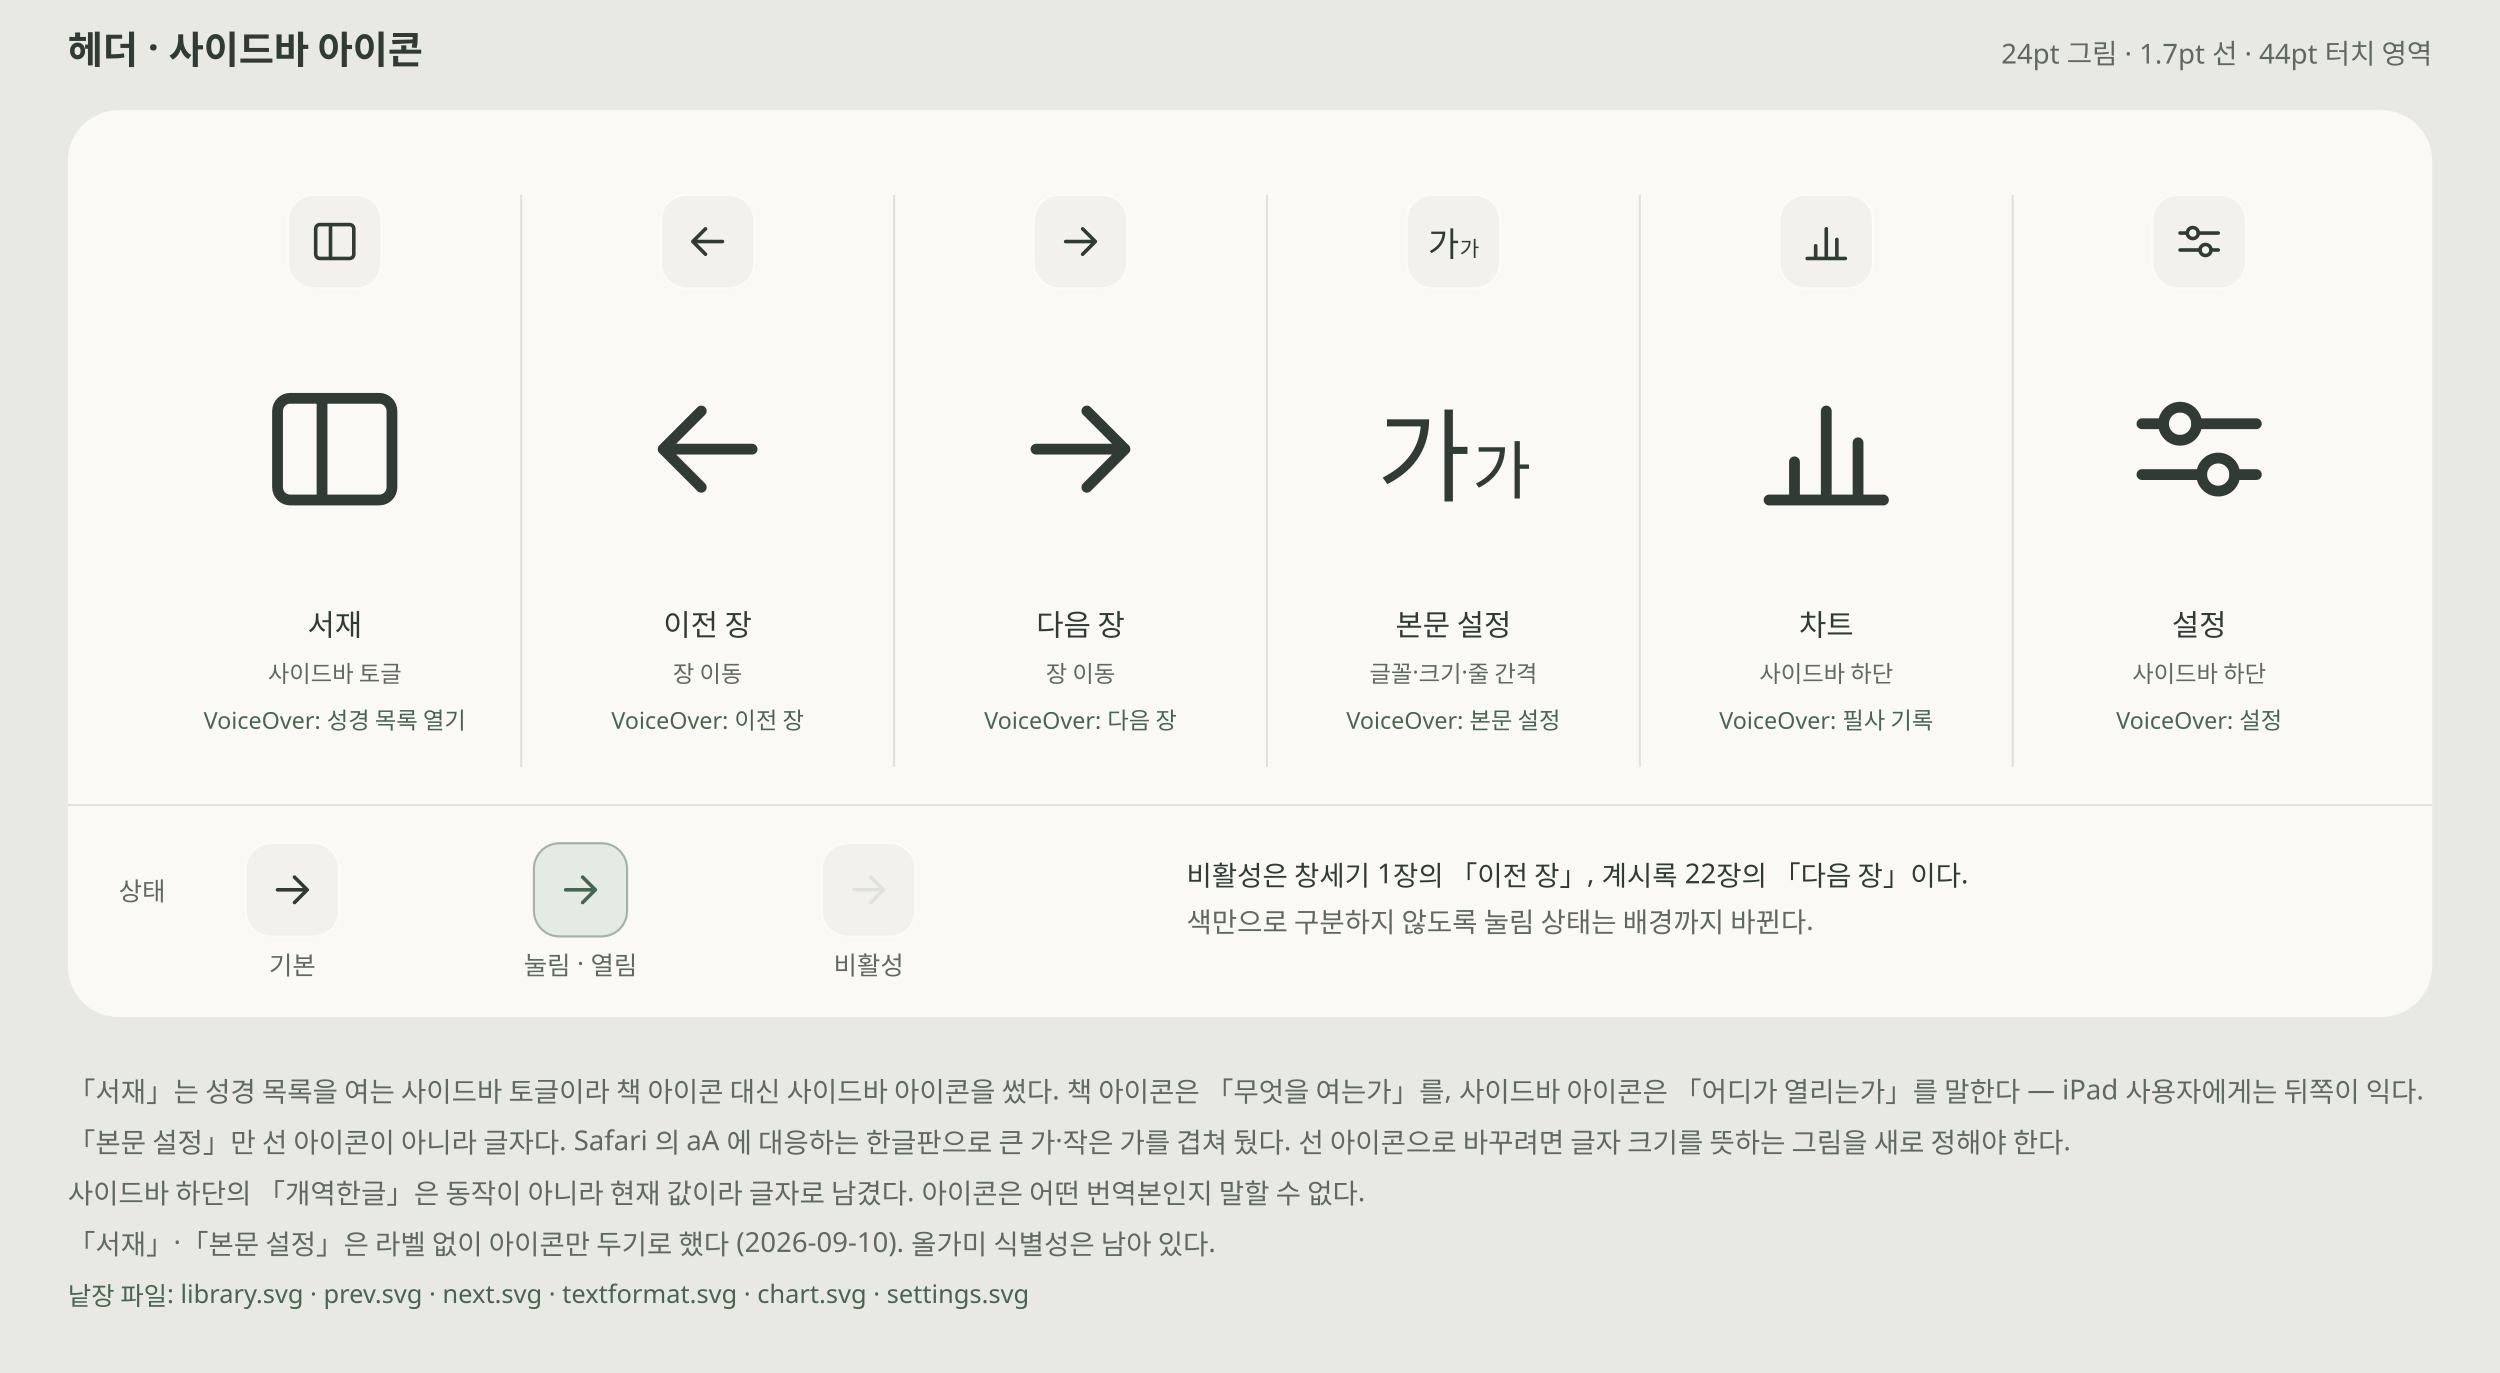
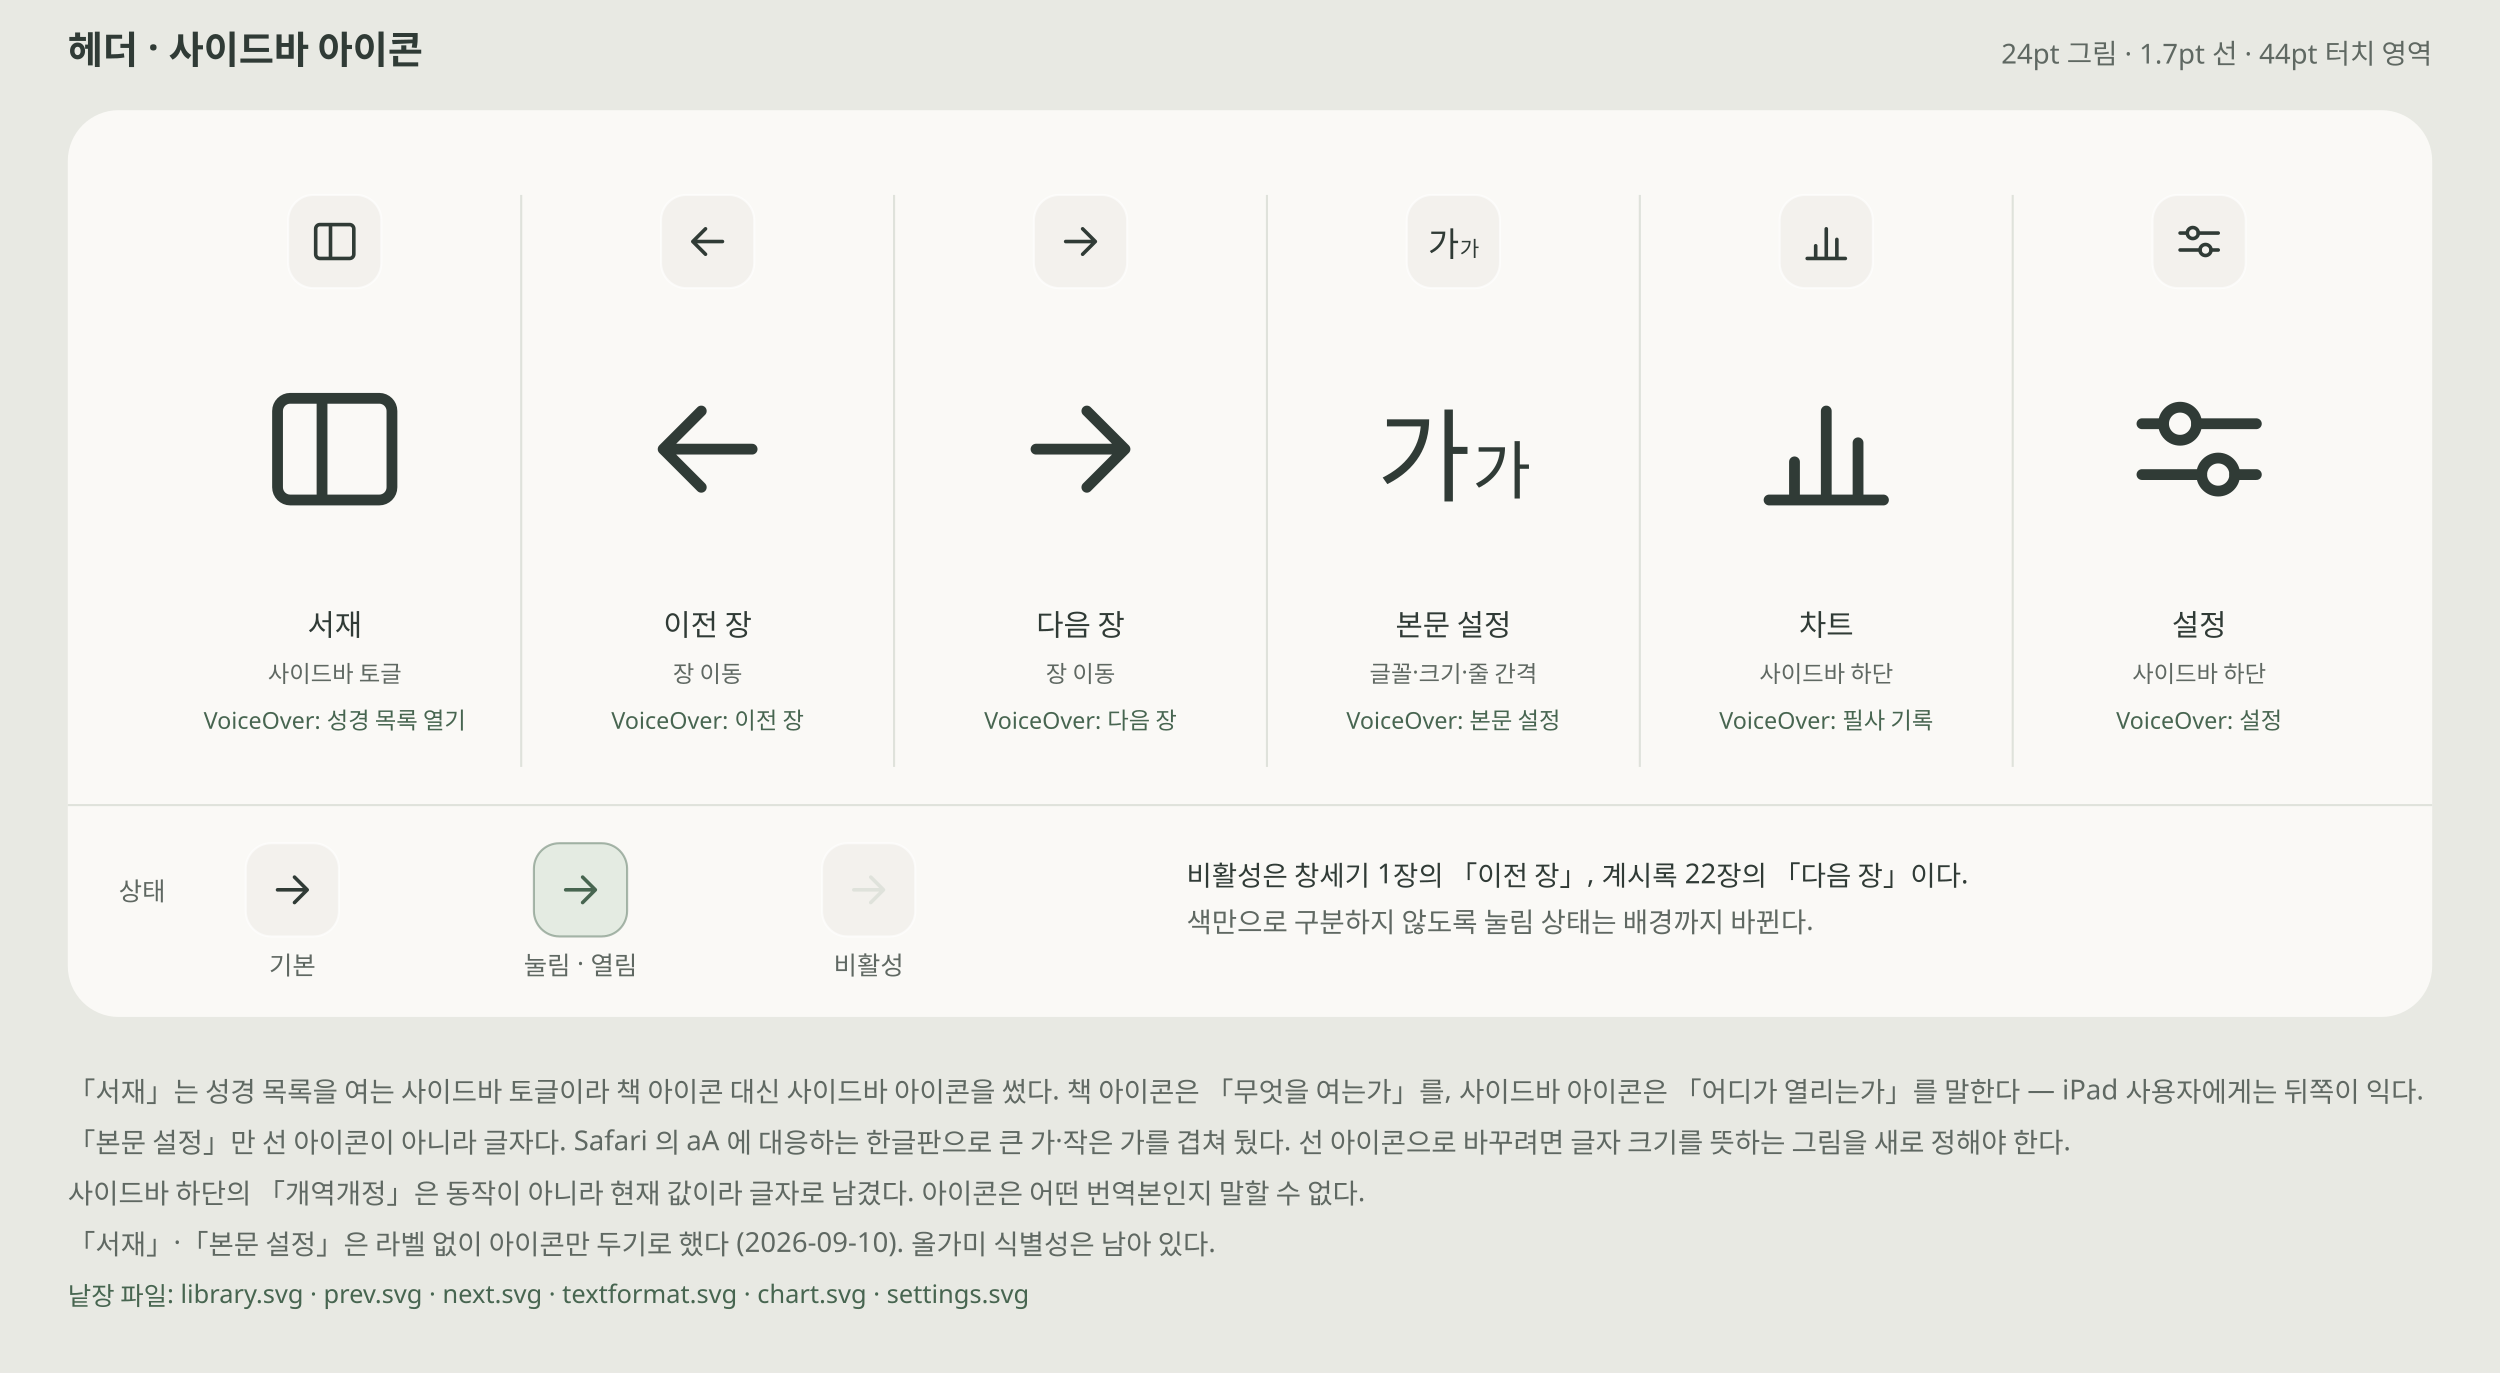
<svg xmlns="http://www.w3.org/2000/svg" width="1180" height="648" viewBox="0 0 1180 648">
  <rect x="0" y="0" width="1180" height="648" rx="0" fill="#E8E9E3" />
  <text x="32" y="30" font-size="18" fill="#303B36" font-family="Noto Sans KR, Apple SD Gothic Neo, sans-serif" font-weight="600">헤더 · 사이드바 아이콘</text>
  <text x="1148" y="30" font-size="13" fill="#5F6862" font-family="Noto Sans KR, Apple SD Gothic Neo, sans-serif" text-anchor="end">24pt 그림 · 1.7pt 선 · 44pt 터치 영역</text>
  <rect x="32" y="52" width="1116" height="428" rx="24" fill="#FAF9F6" />
  <rect x="136" y="92" width="44" height="44" rx="12" fill="#F0EFEA" opacity="0.72" />
  <rect x="136" y="92" width="44" height="44" rx="12" fill="none" stroke="#FFFFFF" opacity="0.6" />
  <g transform="translate(146 102) scale(1)" fill="none" stroke="#303B36" stroke-width="1.7" stroke-linecap="round" stroke-linejoin="round">
    <path d="M5 4h14a2 2 0 0 1 2 2v12a2 2 0 0 1-2 2H5a2 2 0 0 1-2-2V6a2 2 0 0 1 2-2zM10 4v16" />
  </g>
  <g transform="translate(122 176)">
    <g transform="translate(0 0) scale(3)" fill="none" stroke="#303B36" stroke-width="1.7" stroke-linecap="round" stroke-linejoin="round">
      <path d="M5 4h14a2 2 0 0 1 2 2v12a2 2 0 0 1-2 2H5a2 2 0 0 1-2-2V6a2 2 0 0 1 2-2zM10 4v16" />
    </g>
  </g>
  <text x="158" y="300" font-size="14" fill="#303B36" font-family="Noto Sans KR, Apple SD Gothic Neo, sans-serif" text-anchor="middle">서재</text>
  <text x="158" y="322" font-size="11" fill="#5F6862" font-family="Noto Sans KR, Apple SD Gothic Neo, sans-serif" text-anchor="middle">사이드바 토글</text>
  <text x="158" y="344" font-size="11" fill="#476550" font-family="Noto Sans KR, Apple SD Gothic Neo, sans-serif" text-anchor="middle">VoiceOver: 성경 목록 열기</text>
  <path d="M246 92v270" stroke="#DFE2DB" />
  <rect x="312" y="92" width="44" height="44" rx="12" fill="#F0EFEA" opacity="0.72" />
  <rect x="312" y="92" width="44" height="44" rx="12" fill="none" stroke="#FFFFFF" opacity="0.6" />
  <g transform="translate(322 102) scale(1)" fill="none" stroke="#303B36" stroke-width="1.7" stroke-linecap="round" stroke-linejoin="round">
    <path d="M19 12H5m6-6-6 6 6 6" />
  </g>
  <g transform="translate(298 176)">
    <g transform="translate(0 0) scale(3)" fill="none" stroke="#303B36" stroke-width="1.7" stroke-linecap="round" stroke-linejoin="round">
      <path d="M19 12H5m6-6-6 6 6 6" />
    </g>
  </g>
  <text x="334" y="300" font-size="14" fill="#303B36" font-family="Noto Sans KR, Apple SD Gothic Neo, sans-serif" text-anchor="middle">이전 장</text>
  <text x="334" y="322" font-size="11" fill="#5F6862" font-family="Noto Sans KR, Apple SD Gothic Neo, sans-serif" text-anchor="middle">장 이동</text>
  <text x="334" y="344" font-size="11" fill="#476550" font-family="Noto Sans KR, Apple SD Gothic Neo, sans-serif" text-anchor="middle">VoiceOver: 이전 장</text>
  <path d="M422 92v270" stroke="#DFE2DB" />
  <rect x="488" y="92" width="44" height="44" rx="12" fill="#F0EFEA" opacity="0.72" />
  <rect x="488" y="92" width="44" height="44" rx="12" fill="none" stroke="#FFFFFF" opacity="0.6" />
  <g transform="translate(498 102) scale(1)" fill="none" stroke="#303B36" stroke-width="1.7" stroke-linecap="round" stroke-linejoin="round">
    <path d="M5 12h14m-6-6 6 6-6 6" />
  </g>
  <g transform="translate(474 176)">
    <g transform="translate(0 0) scale(3)" fill="none" stroke="#303B36" stroke-width="1.7" stroke-linecap="round" stroke-linejoin="round">
      <path d="M5 12h14m-6-6 6 6-6 6" />
    </g>
  </g>
  <text x="510" y="300" font-size="14" fill="#303B36" font-family="Noto Sans KR, Apple SD Gothic Neo, sans-serif" text-anchor="middle">다음 장</text>
  <text x="510" y="322" font-size="11" fill="#5F6862" font-family="Noto Sans KR, Apple SD Gothic Neo, sans-serif" text-anchor="middle">장 이동</text>
  <text x="510" y="344" font-size="11" fill="#476550" font-family="Noto Sans KR, Apple SD Gothic Neo, sans-serif" text-anchor="middle">VoiceOver: 다음 장</text>
  <path d="M598 92v270" stroke="#DFE2DB" />
  <rect x="664" y="92" width="44" height="44" rx="12" fill="#F0EFEA" opacity="0.72" />
  <rect x="664" y="92" width="44" height="44" rx="12" fill="none" stroke="#FFFFFF" opacity="0.6" />
  <g transform="translate(674 102) scale(1)">
    <text x="0" y="19" font-size="16" fill="#303B36" font-family="Noto Serif KR, AppleMyungjo, serif">가</text>
    <text x="15" y="19" font-size="10" fill="#303B36" font-family="Noto Serif KR, AppleMyungjo, serif">가</text>
  </g>
  <g transform="translate(650 176)">
    <g transform="translate(0 0) scale(3)">
      <text x="0" y="19" font-size="16" fill="#303B36" font-family="Noto Serif KR, AppleMyungjo, serif">가</text>
      <text x="15" y="19" font-size="10" fill="#303B36" font-family="Noto Serif KR, AppleMyungjo, serif">가</text>
    </g>
  </g>
  <text x="686" y="300" font-size="14" fill="#303B36" font-family="Noto Sans KR, Apple SD Gothic Neo, sans-serif" text-anchor="middle">본문 설정</text>
  <text x="686" y="322" font-size="11" fill="#5F6862" font-family="Noto Sans KR, Apple SD Gothic Neo, sans-serif" text-anchor="middle">글꼴·크기·줄 간격</text>
  <text x="686" y="344" font-size="11" fill="#476550" font-family="Noto Sans KR, Apple SD Gothic Neo, sans-serif" text-anchor="middle">VoiceOver: 본문 설정</text>
  <path d="M774 92v270" stroke="#DFE2DB" />
  <rect x="840" y="92" width="44" height="44" rx="12" fill="#F0EFEA" opacity="0.72" />
  <rect x="840" y="92" width="44" height="44" rx="12" fill="none" stroke="#FFFFFF" opacity="0.6" />
  <g transform="translate(850 102) scale(1)" fill="none" stroke="#303B36" stroke-width="1.7" stroke-linecap="round" stroke-linejoin="round">
    <path d="M3 20h18M7 20v-6m5 6V6m5 14v-9" />
  </g>
  <g transform="translate(826 176)">
    <g transform="translate(0 0) scale(3)" fill="none" stroke="#303B36" stroke-width="1.7" stroke-linecap="round" stroke-linejoin="round">
      <path d="M3 20h18M7 20v-6m5 6V6m5 14v-9" />
    </g>
  </g>
  <text x="862" y="300" font-size="14" fill="#303B36" font-family="Noto Sans KR, Apple SD Gothic Neo, sans-serif" text-anchor="middle">차트</text>
  <text x="862" y="322" font-size="11" fill="#5F6862" font-family="Noto Sans KR, Apple SD Gothic Neo, sans-serif" text-anchor="middle">사이드바 하단</text>
  <text x="862" y="344" font-size="11" fill="#476550" font-family="Noto Sans KR, Apple SD Gothic Neo, sans-serif" text-anchor="middle">VoiceOver: 필사 기록</text>
  <path d="M950 92v270" stroke="#DFE2DB" />
  <rect x="1016" y="92" width="44" height="44" rx="12" fill="#F0EFEA" opacity="0.72" />
  <rect x="1016" y="92" width="44" height="44" rx="12" fill="none" stroke="#FFFFFF" opacity="0.6" />
  <g transform="translate(1026 102) scale(1)" fill="none" stroke="#303B36" stroke-width="1.7" stroke-linecap="round" stroke-linejoin="round">
    <path d="M3 8h3.4M11.6 8H21M3 16h9.4M17.6 16H21" />
    <circle cx="9" cy="8" r="2.6" />
    <circle cx="15" cy="16" r="2.6" />
  </g>
  <g transform="translate(1002 176)">
    <g transform="translate(0 0) scale(3)" fill="none" stroke="#303B36" stroke-width="1.7" stroke-linecap="round" stroke-linejoin="round">
      <path d="M3 8h3.4M11.6 8H21M3 16h9.4M17.6 16H21" />
      <circle cx="9" cy="8" r="2.6" />
      <circle cx="15" cy="16" r="2.6" />
    </g>
  </g>
  <text x="1038" y="300" font-size="14" fill="#303B36" font-family="Noto Sans KR, Apple SD Gothic Neo, sans-serif" text-anchor="middle">설정</text>
  <text x="1038" y="322" font-size="11" fill="#5F6862" font-family="Noto Sans KR, Apple SD Gothic Neo, sans-serif" text-anchor="middle">사이드바 하단</text>
  <text x="1038" y="344" font-size="11" fill="#476550" font-family="Noto Sans KR, Apple SD Gothic Neo, sans-serif" text-anchor="middle">VoiceOver: 설정</text>
  <path d="M32 380h1116" stroke="#DFE2DB" />
  <text x="56" y="425" font-size="12" fill="#5F6862" font-family="Noto Sans KR, Apple SD Gothic Neo, sans-serif">상태</text>
  <rect x="116" y="398" width="44" height="44" rx="12" fill="#F0EFEA" opacity="0.72" />
  <rect x="116" y="398" width="44" height="44" rx="12" fill="none" stroke="#FFFFFF" opacity="0.6" />
  <g transform="translate(126 408) scale(1)" fill="none" stroke="#303B36" stroke-width="1.7" stroke-linecap="round" stroke-linejoin="round">
    <path d="M5 12h14m-6-6 6 6-6 6" />
  </g>
  <text x="138" y="460" font-size="12" fill="#5F6862" font-family="Noto Sans KR, Apple SD Gothic Neo, sans-serif" text-anchor="middle">기본</text>
  <rect x="252" y="398" width="44" height="44" rx="12" fill="#E4EBE2" />
  <rect x="252" y="398" width="44" height="44" rx="12" fill="none" stroke="#476550" opacity="0.45" />
  <g transform="translate(262 408) scale(1)" fill="none" stroke="#476550" stroke-width="1.7" stroke-linecap="round" stroke-linejoin="round">
    <path d="M5 12h14m-6-6 6 6-6 6" />
  </g>
  <text x="274" y="460" font-size="12" fill="#5F6862" font-family="Noto Sans KR, Apple SD Gothic Neo, sans-serif" text-anchor="middle">눌림 · 열림</text>
  <rect x="388" y="398" width="44" height="44" rx="12" fill="#F0EFEA" opacity="0.72" />
  <rect x="388" y="398" width="44" height="44" rx="12" fill="none" stroke="#FFFFFF" opacity="0.6" />
  <g transform="translate(398 408) scale(1)" fill="none" stroke="#DFE2DB" stroke-width="1.7" stroke-linecap="round" stroke-linejoin="round">
    <path d="M5 12h14m-6-6 6 6-6 6" />
  </g>
  <text x="410" y="460" font-size="12" fill="#5F6862" font-family="Noto Sans KR, Apple SD Gothic Neo, sans-serif" text-anchor="middle">비활성</text>
  <text x="560" y="418" font-size="13" fill="#303B36" font-family="Noto Sans KR, Apple SD Gothic Neo, sans-serif">비활성은 창세기 1장의 「이전 장」, 계시록 22장의 「다음 장」이다.</text>
  <text x="560" y="440" font-size="13" fill="#5F6862" font-family="Noto Sans KR, Apple SD Gothic Neo, sans-serif">색만으로 구분하지 않도록 눌림 상태는 배경까지 바뀐다.</text>
  <text x="32" y="520" font-size="13" fill="#5F6862" font-family="Noto Sans KR, Apple SD Gothic Neo, sans-serif">「서재」는 성경 목록을 여는 사이드바 토글이라 책 아이콘 대신 사이드바 아이콘을 썼다. 책 아이콘은 「무엇을 여는가」를, 사이드바 아이콘은 「어디가 열리는가」를 말한다 — iPad 사용자에게는 뒤쪽이 익다.</text>
  <text x="32" y="544" font-size="13" fill="#5F6862" font-family="Noto Sans KR, Apple SD Gothic Neo, sans-serif">「본문 설정」만 선 아이콘이 아니라 글자다. Safari 의 aA 에 대응하는 한글판으로 큰 가·작은 가를 겹쳐 뒀다. 선 아이콘으로 바꾸려면 글자 크기를 뜻하는 그림을 새로 정해야 한다.</text>
-   <text x="32" y="568" font-size="13" fill="#5F6862" font-family="Noto Sans KR, Apple SD Gothic Neo, sans-serif">사이드바 하단의 「개역한글」은 동작이 아니라 현재 값이라 글자로 남겼다. 아이콘은 어떤 번역본인지 말할 수 없다.</text>
+   <text x="32" y="568" font-size="13" fill="#5F6862" font-family="Noto Sans KR, Apple SD Gothic Neo, sans-serif">사이드바 하단의 「개역개정」은 동작이 아니라 현재 값이라 글자로 남겼다. 아이콘은 어떤 번역본인지 말할 수 없다.</text>
  <text x="32" y="592" font-size="13" fill="#5F6862" font-family="Noto Sans KR, Apple SD Gothic Neo, sans-serif">「서재」·「본문 설정」은 라벨 없이 아이콘만 두기로 했다 (2026-09-10). 올가미 식별성은 남아 있다.</text>
  <text x="32" y="616" font-size="12" fill="#476550" font-family="Noto Sans KR, Apple SD Gothic Neo, sans-serif">낱장 파일: library.svg · prev.svg · next.svg · textformat.svg · chart.svg · settings.svg</text>
</svg>
